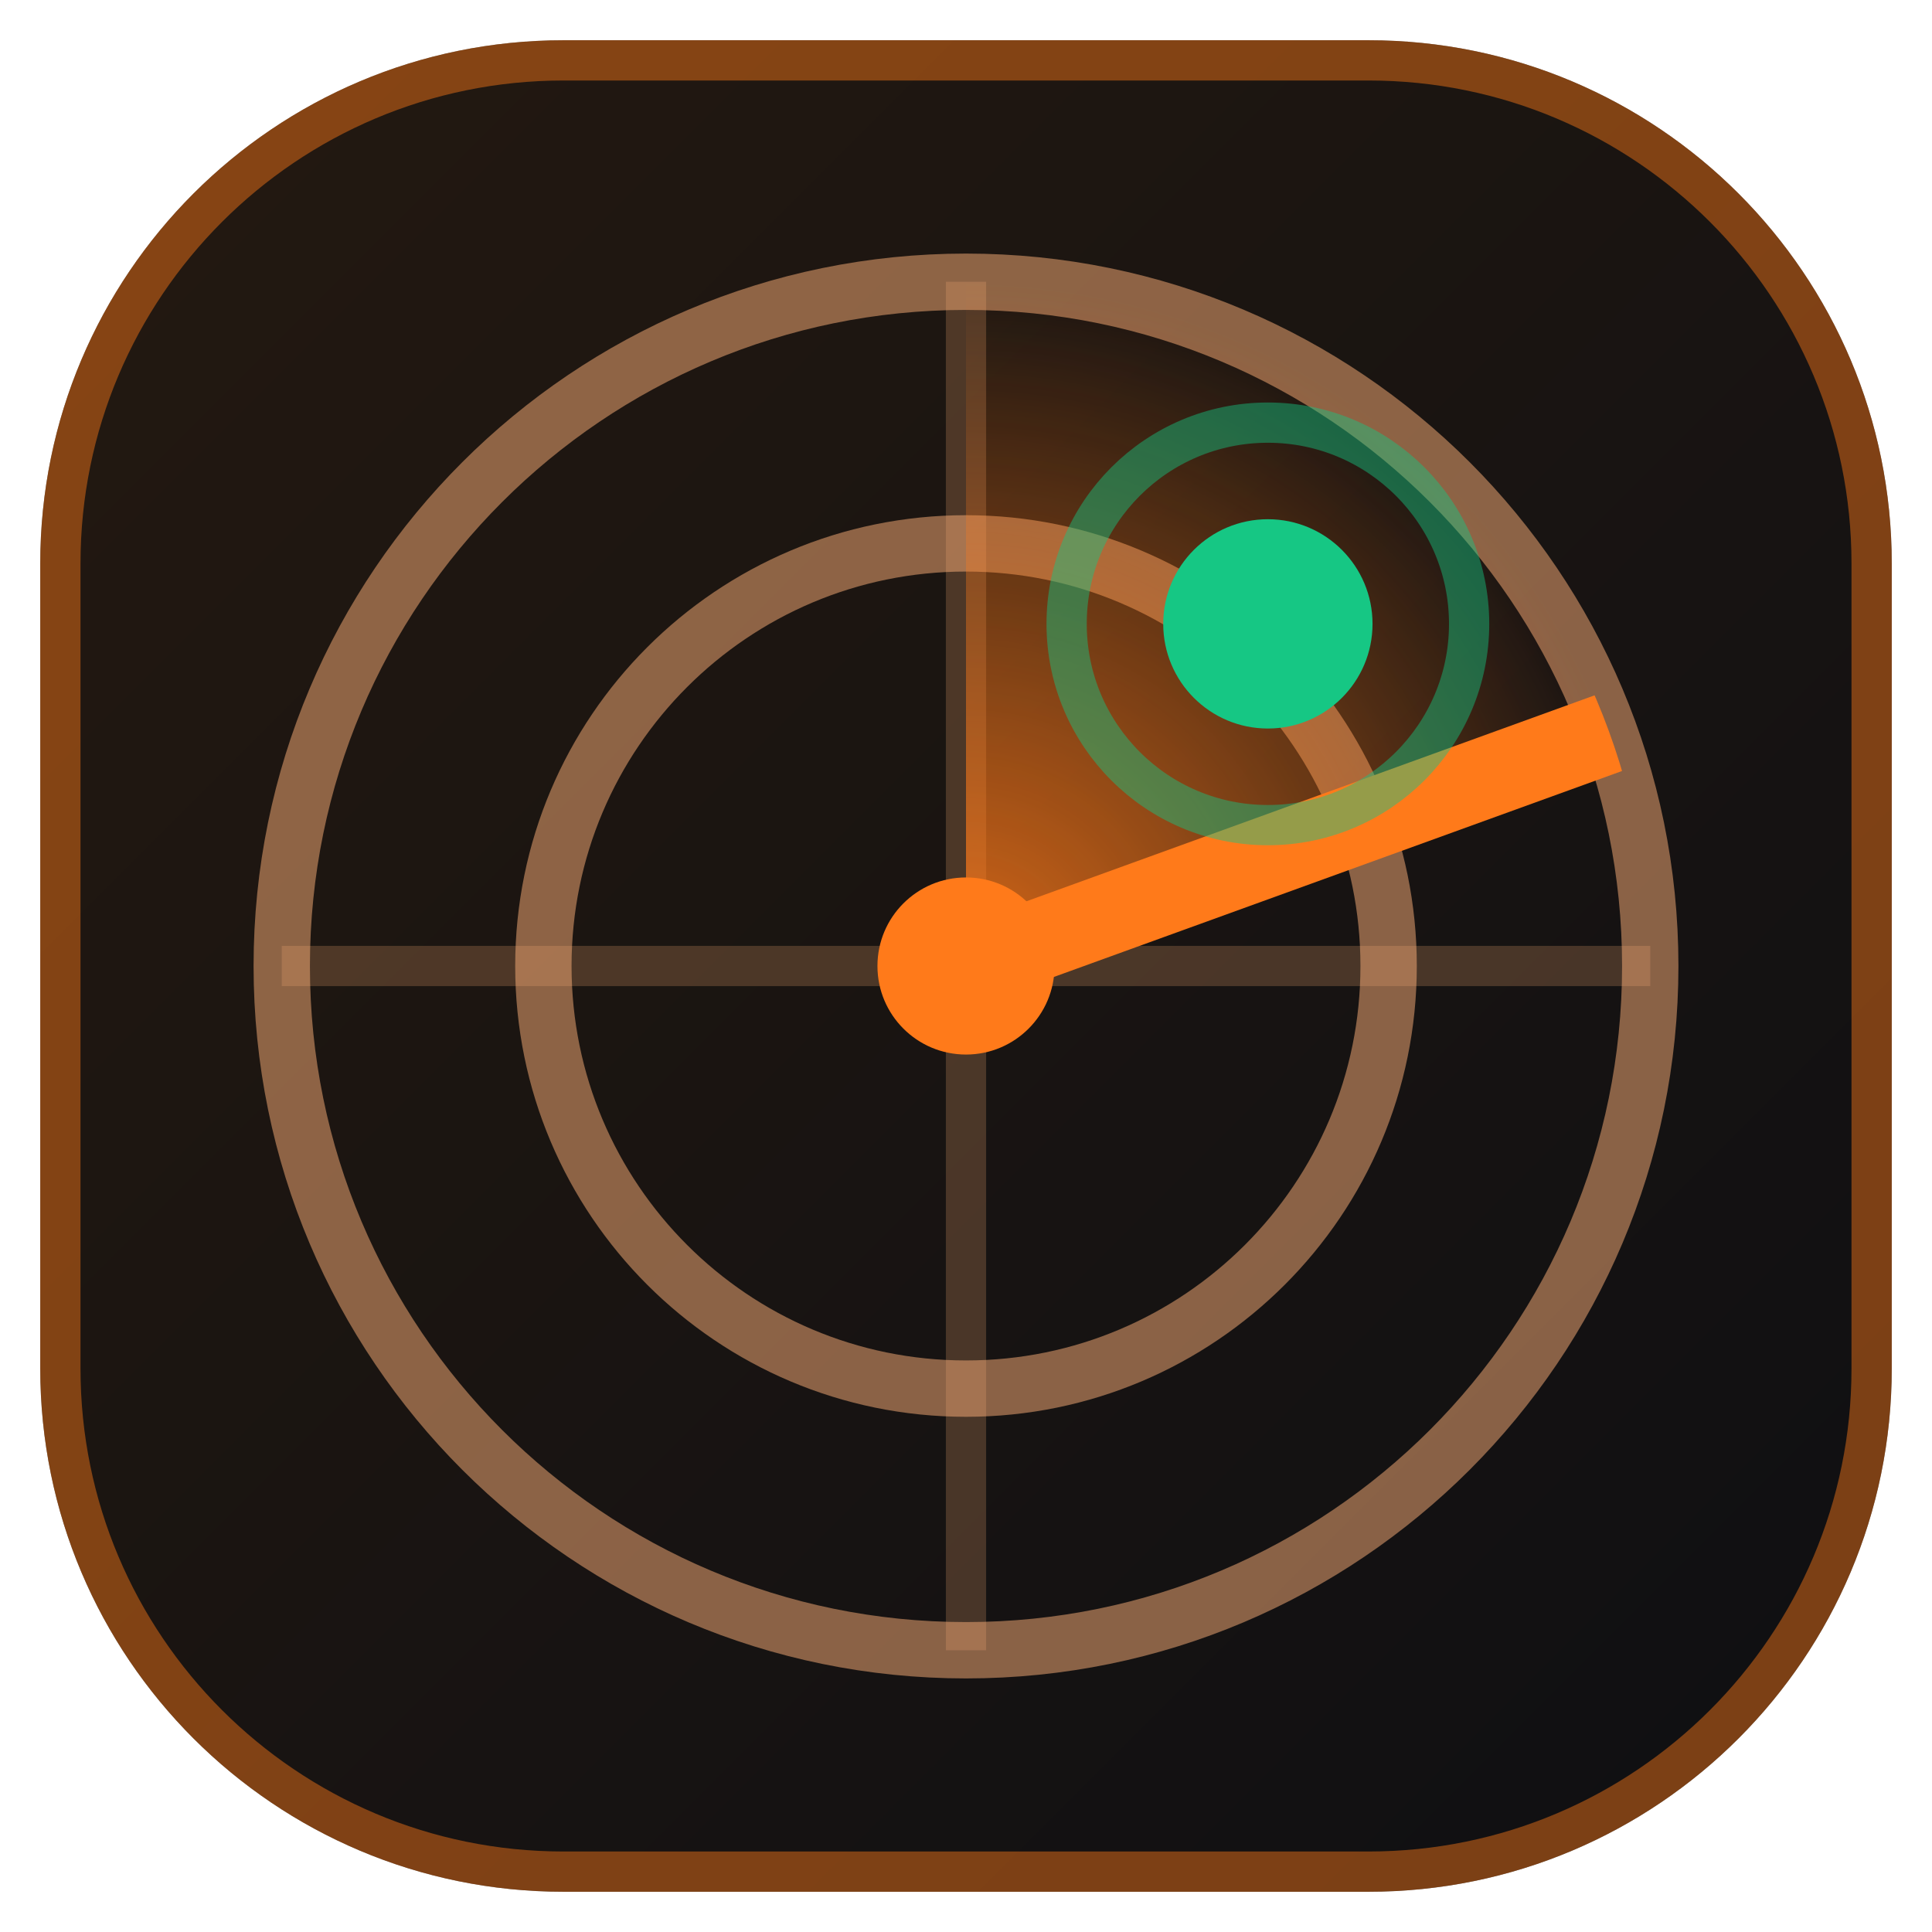
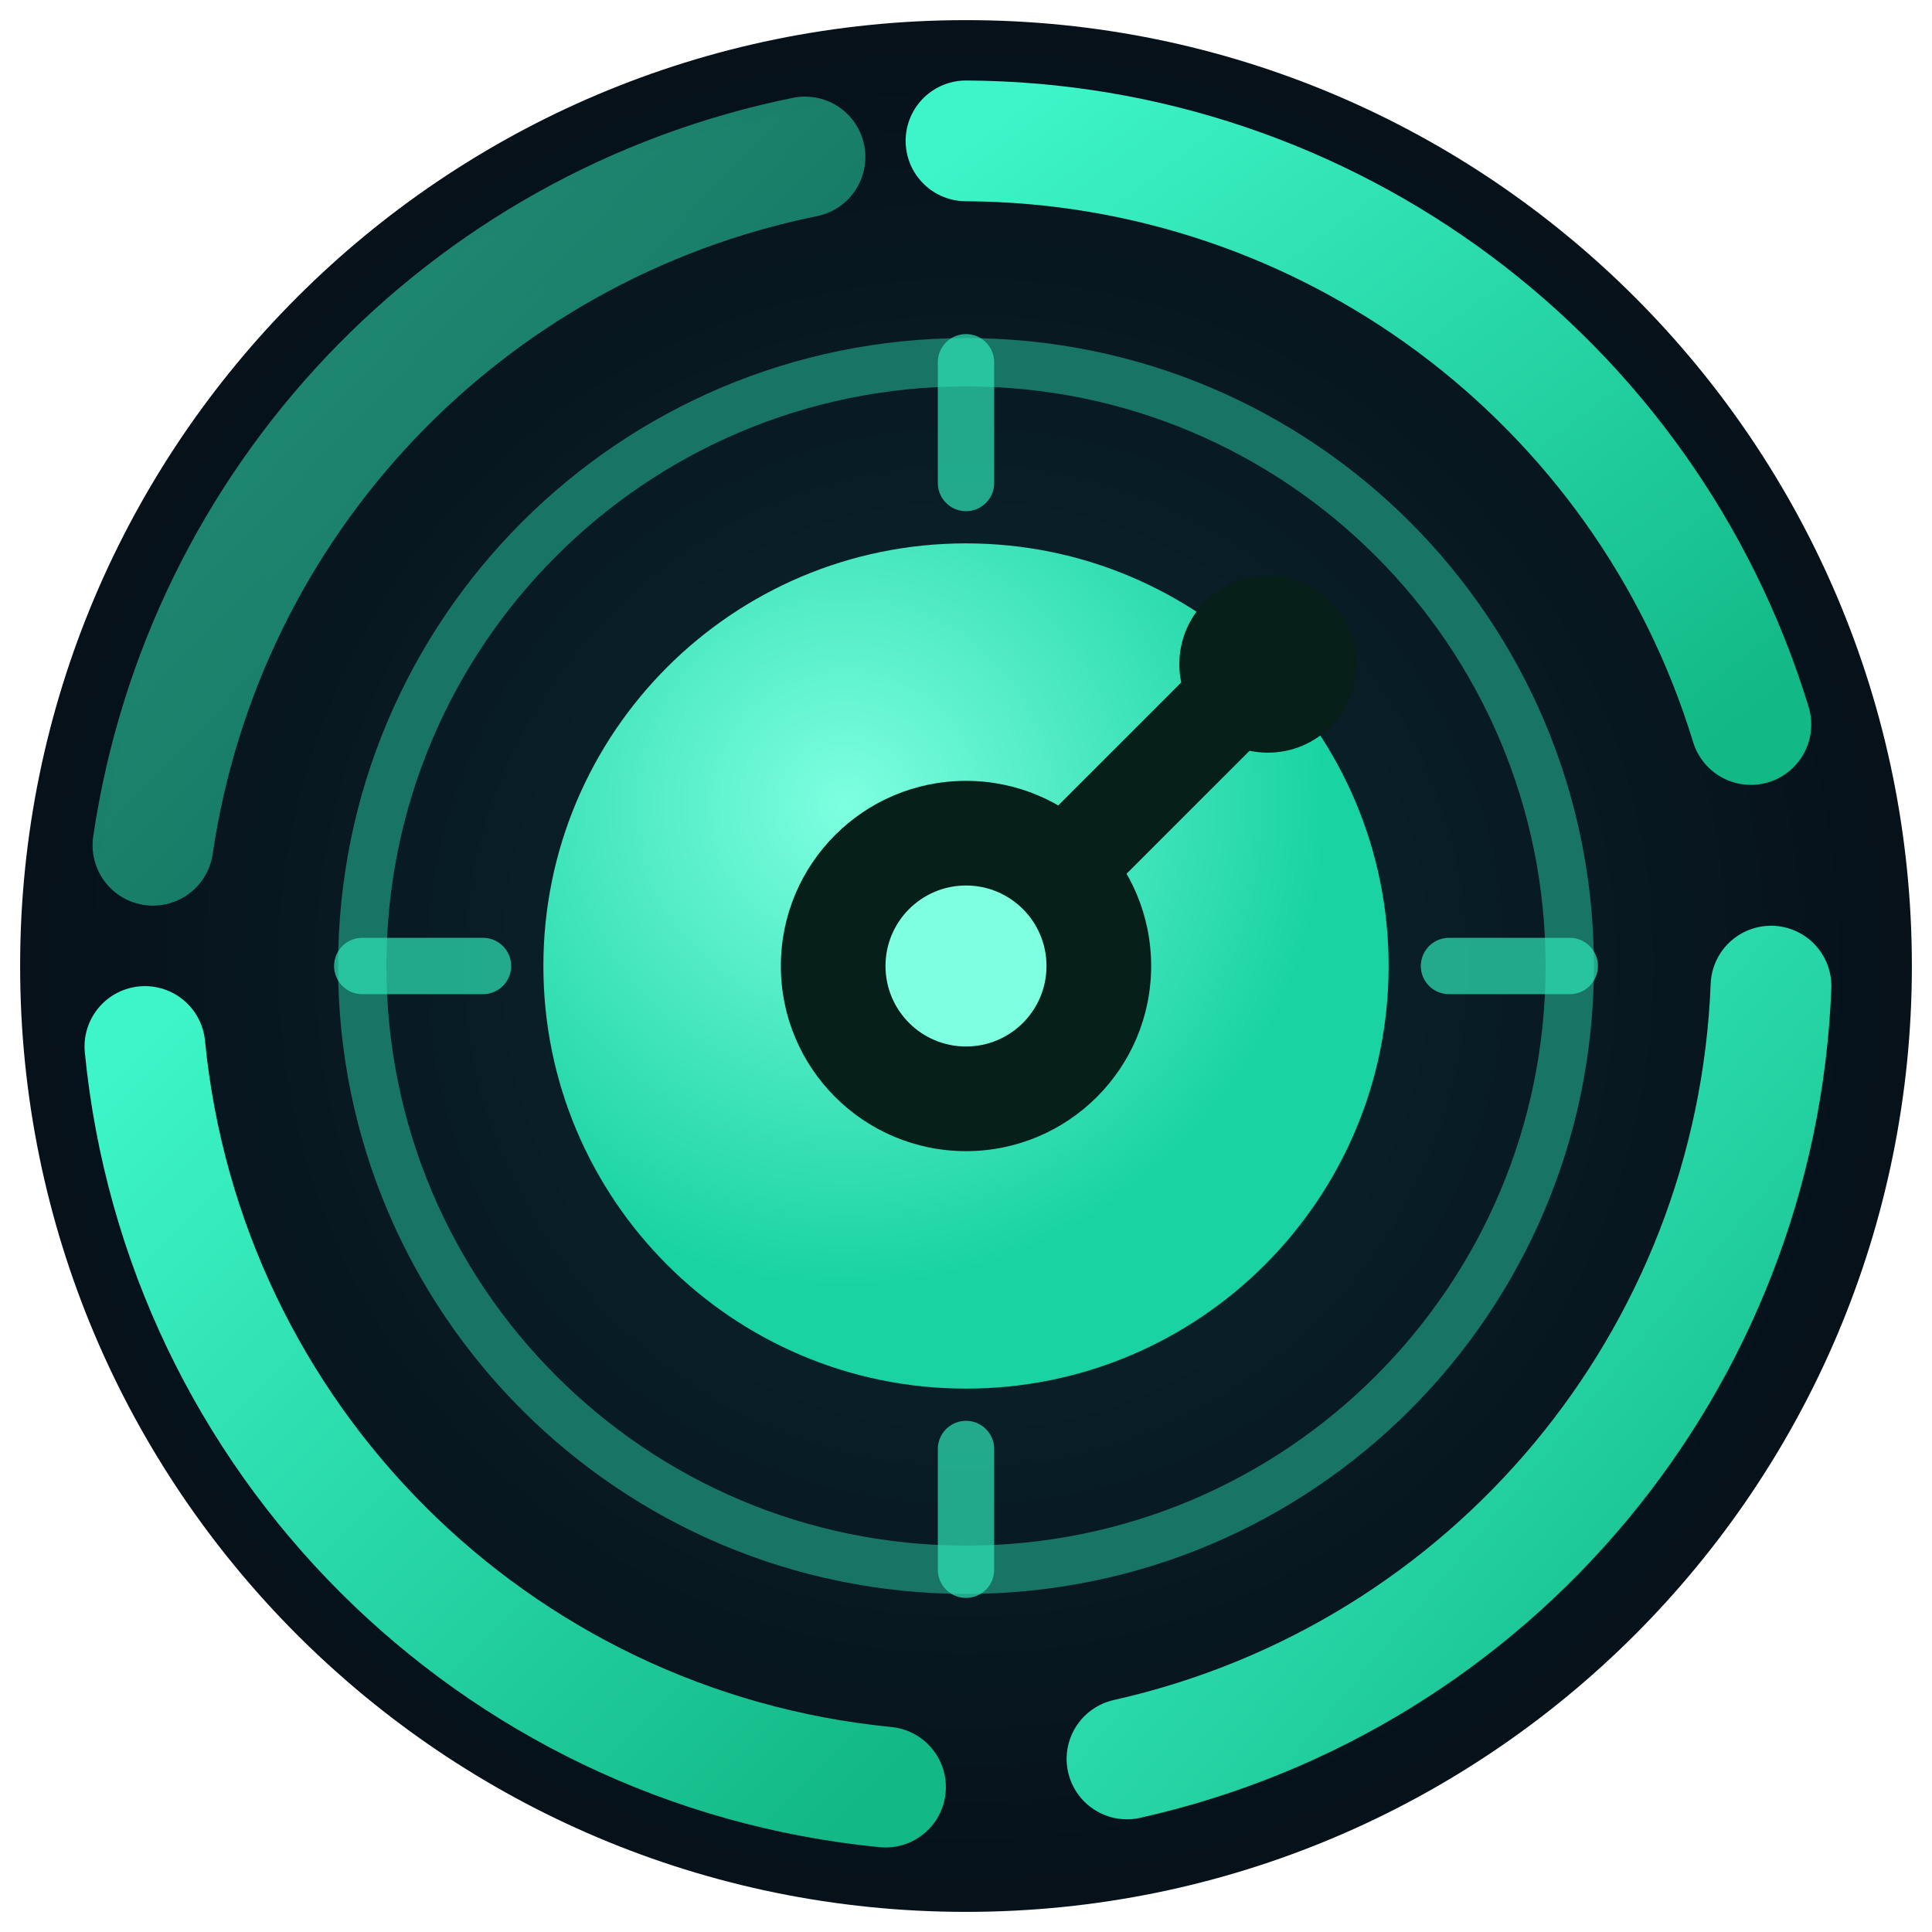
<svg xmlns="http://www.w3.org/2000/svg" viewBox="0 0 48 48">
  <defs>
-     <linearGradient id="bg" x1="0" y1="0" x2="1" y2="1">
-       <stop offset="0" stop-color="#241911" />
-       <stop offset="1" stop-color="#0E0F12" />
+     <radialGradient id="bg" cx="24" cy="24" r="24" gradientUnits="userSpaceOnUse">
+       <stop offset="0" stop-color="#0B2A33" />
+       <stop offset="1" stop-color="#061019" />
+     </radialGradient>
+     <linearGradient id="ring" x1="0" y1="0" x2="1" y2="1">
+       <stop offset="0" stop-color="#3DF5C8" />
+       <stop offset="1" stop-color="#12B886" />
    </linearGradient>
-     <radialGradient id="sw" cx="24" cy="24" r="17" gradientUnits="userSpaceOnUse">
-       <stop offset="0" stop-color="#FF7A1A" stop-opacity=".95" />
-       <stop offset="1" stop-color="#FF7A1A" stop-opacity="0" />
+     <radialGradient id="core" cx="21" cy="20" r="12" gradientUnits="userSpaceOnUse">
+       <stop offset="0" stop-color="#7DFFE0" />
+       <stop offset="1" stop-color="#19D3A2" />
    </radialGradient>
-     <clipPath id="c">
-       <circle cx="24" cy="24" r="17" />
-     </clipPath>
  </defs>
-   <rect x="1" y="1" width="46" height="46" rx="13" fill="url(#bg)" />
-   <rect x="1.5" y="1.5" width="45" height="45" rx="12.5" fill="none" stroke="#FF7A1A" stroke-opacity=".45" />
-   <g fill="none" stroke="#FFB27A" stroke-opacity=".5" stroke-width="1.4">
-     <circle cx="24" cy="24" r="17" />
-     <circle cx="24" cy="24" r="10.5" />
-     <path d="M24 7v34M7 24h34" stroke-opacity=".22" stroke-width="1" />
+   <circle cx="24" cy="24" r="23.5" fill="url(#bg)" />
+   <g fill="none" stroke="url(#ring)" stroke-width="3" stroke-linecap="round">
+     <path d="M24 3.5 A20.5 20.5 0 0 1 43.5 18" />
+     <path d="M44 24.5 A20.5 20.5 0 0 1 28 43.7" />
+     <path d="M22 44.4 A20.5 20.5 0 0 1 3.6 26" />
+     <path d="M3.8 21 A20.5 20.5 0 0 1 20 3.9" stroke-opacity=".55" />
  </g>
-   <g clip-path="url(#c)">
-     <path d="M24 24 L24 7 A17 17 0 0 1 40 18.2 Z" fill="url(#sw)" opacity=".85" />
-     <path d="M24 24 L40 18.2" stroke="#FF7A1A" stroke-width="2" stroke-linecap="round" />
-   </g>
-   <circle cx="31.5" cy="15.5" r="2.6" fill="#16C784" />
-   <circle cx="31.5" cy="15.5" r="5" fill="none" stroke="#16C784" stroke-opacity=".45" />
-   <circle cx="24" cy="24" r="2.2" fill="#FF7A1A" />
+   <circle cx="24" cy="24" r="15" fill="none" stroke="#2EE6B8" stroke-opacity=".45" stroke-width="1.2" />
+   <path d="M24 9v3M24 36v3M9 24h3M36 24h3" stroke="#2EE6B8" stroke-opacity=".7" stroke-width="1.4" stroke-linecap="round" />
+   <circle cx="24" cy="24" r="10.5" fill="url(#core)" />
+   <path d="M24 24 L31.5 16.5" stroke="#062019" stroke-width="2.4" stroke-linecap="round" />
+   <circle cx="31.5" cy="16.5" r="2.2" fill="#062019" />
+   <circle cx="24" cy="24" r="4.6" fill="#062019" />
+   <circle cx="24" cy="24" r="2" fill="#7DFFE0" />
</svg>
